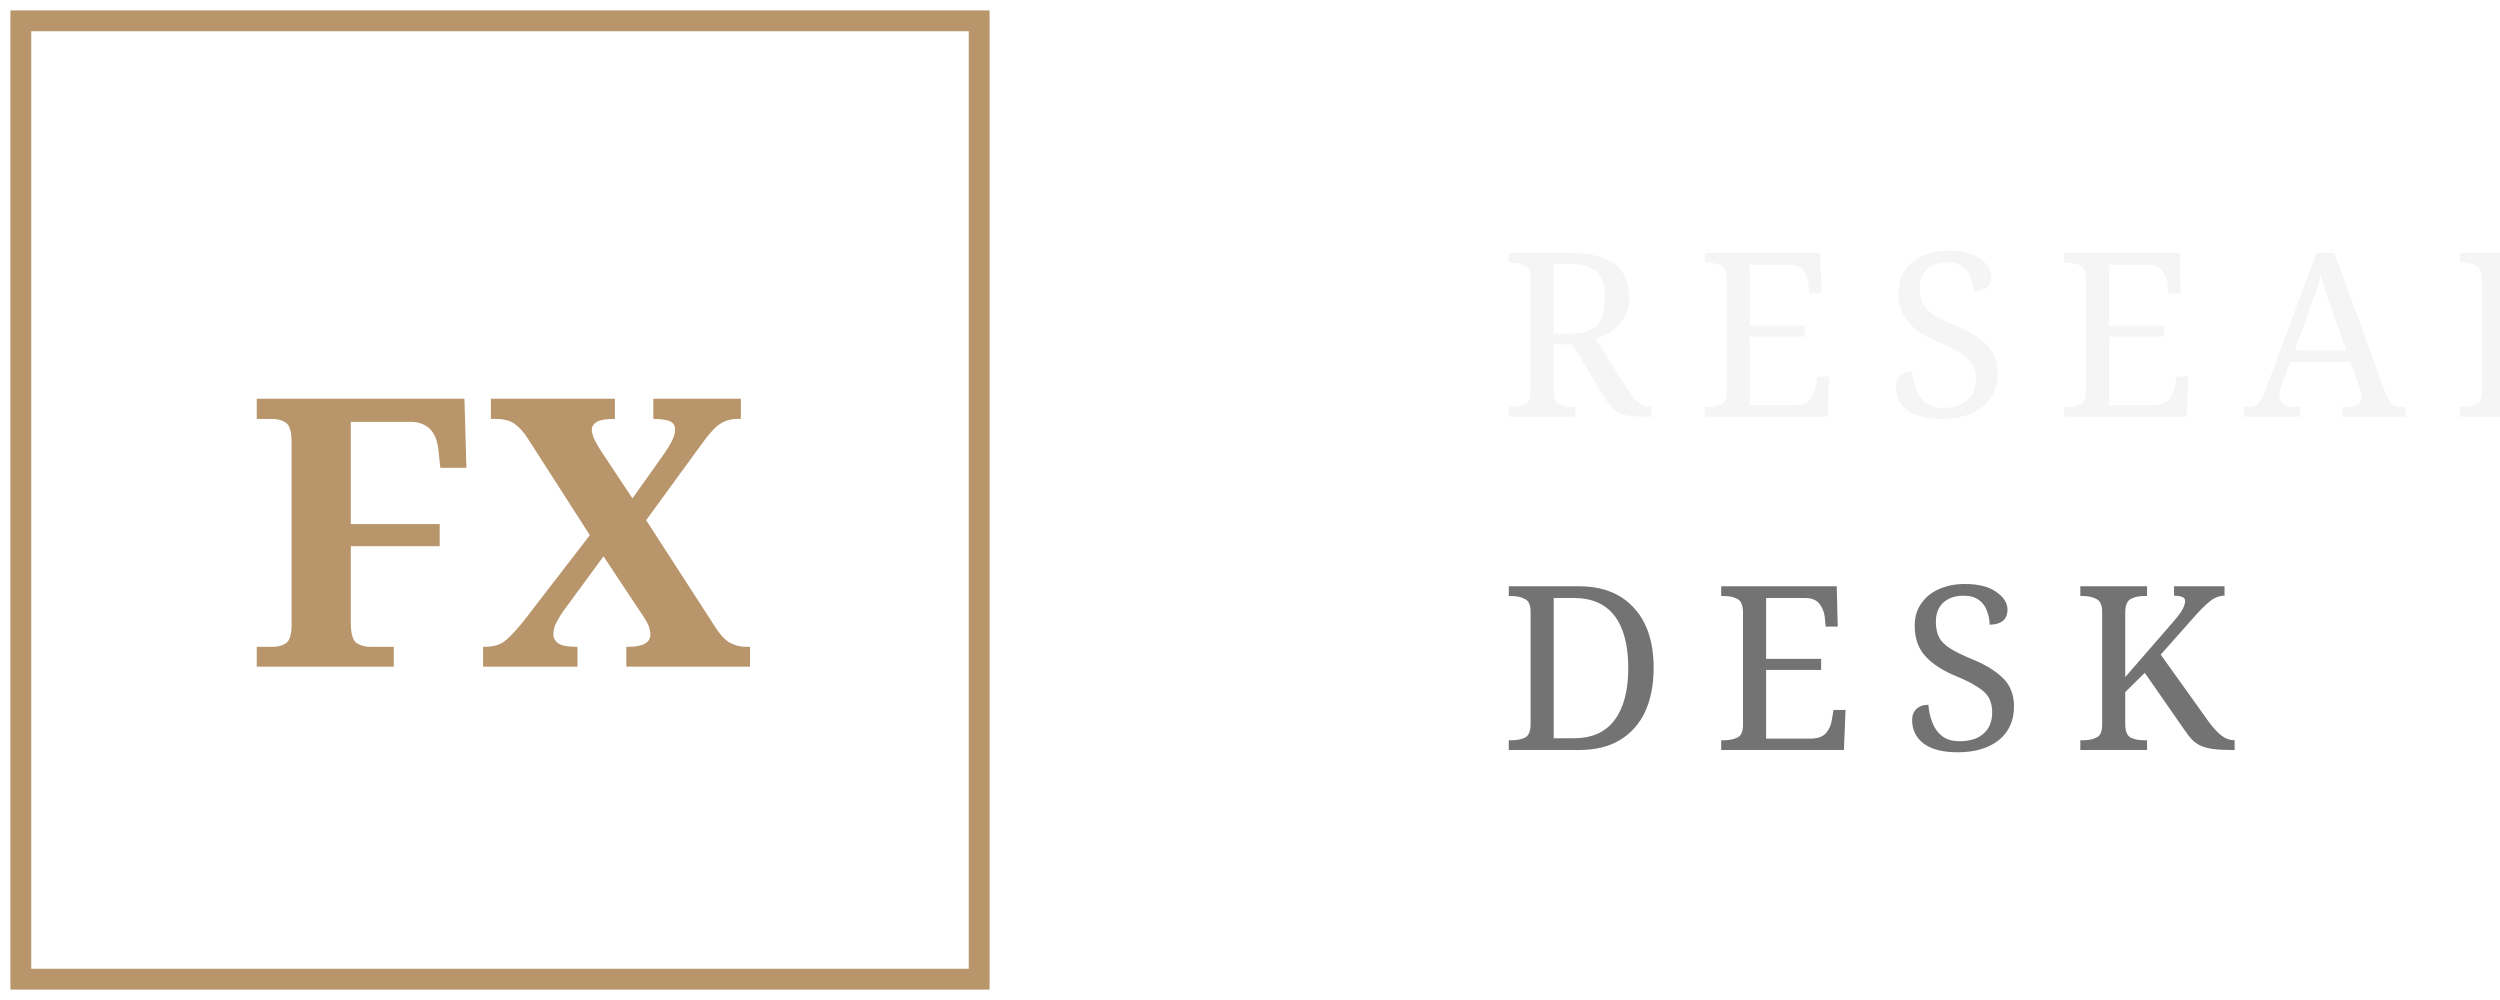
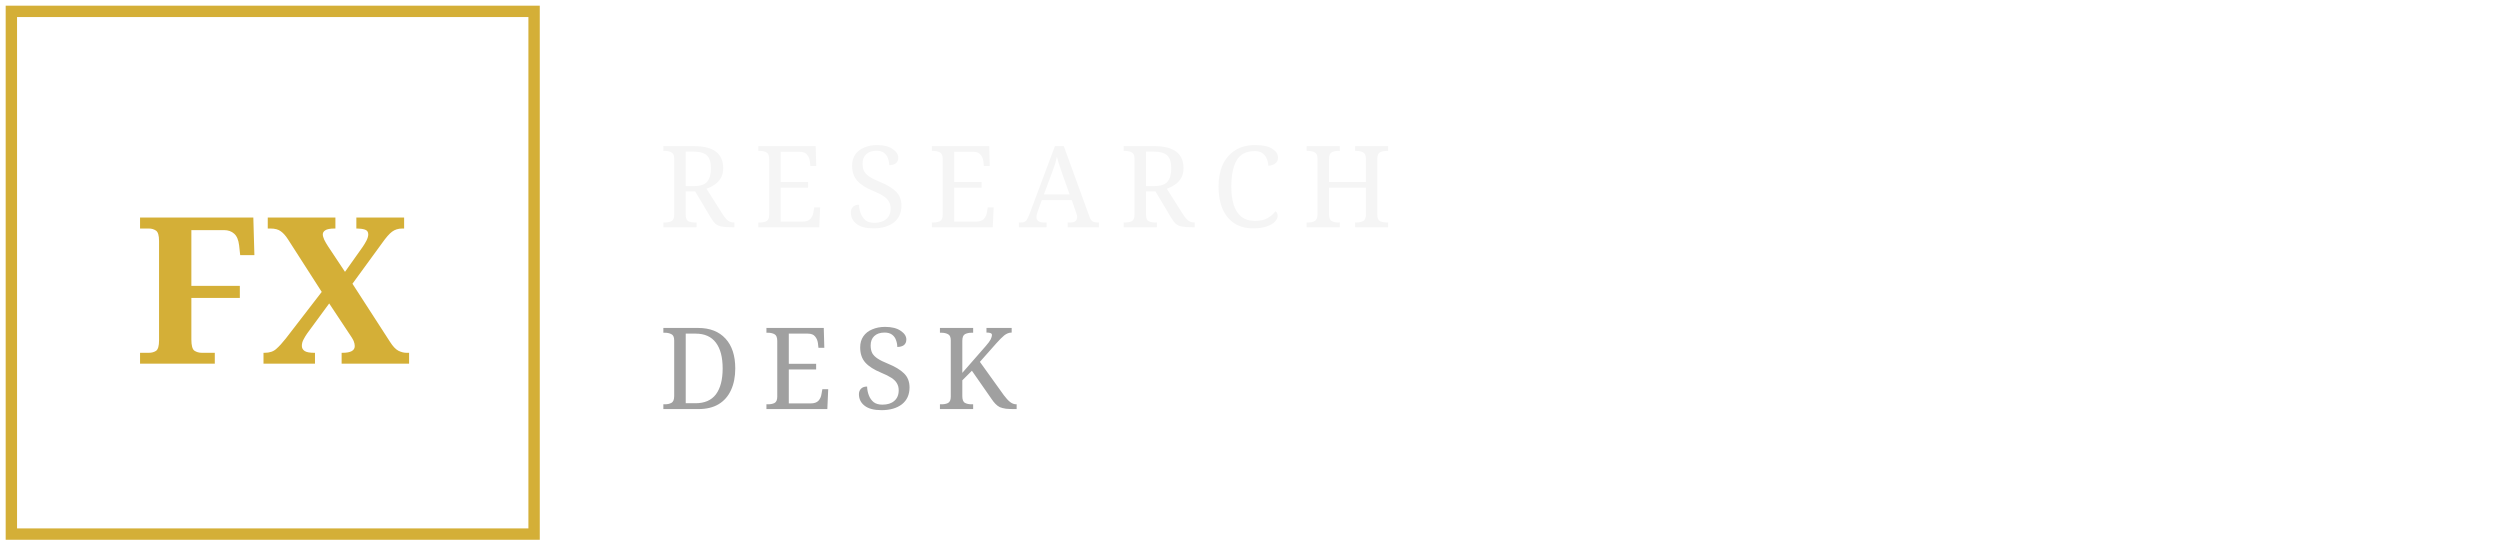
- <svg xmlns="http://www.w3.org/2000/svg" viewBox="0 0 120 48" fill="none">
-   <rect x="1" y="1" width="46" height="46" stroke="#B8956A" stroke-width="1" />
-   <text x="24" y="32" text-anchor="middle" font-family="Georgia, serif" font-size="18" font-weight="600" fill="#B8956A">FX</text>
-   <text x="72" y="20" font-family="Georgia, serif" font-size="11" letter-spacing="0.2em" fill="#F5F5F5">RESEARCH</text>
-   <text x="72" y="36" font-family="Georgia, serif" font-size="11" letter-spacing="0.2em" fill="#737373">DESK</text>
+ <svg xmlns="http://www.w3.org/2000/svg" viewBox="0 0 220 48" fill="none">
+   <rect x="1" y="1" width="46" height="46" stroke="#D4AF37" stroke-width="1" />
+   <text x="24" y="32" text-anchor="middle" font-family="Georgia, serif" font-size="18" font-weight="600" fill="#D4AF37">FX</text>
+   <text x="58" y="20" font-family="Georgia, serif" font-size="10" letter-spacing="0.18em" fill="#F5F5F5">RESEARCH</text>
+   <text x="58" y="36" font-family="Georgia, serif" font-size="10" letter-spacing="0.18em" fill="#A0A0A0">DESK</text>
</svg>
